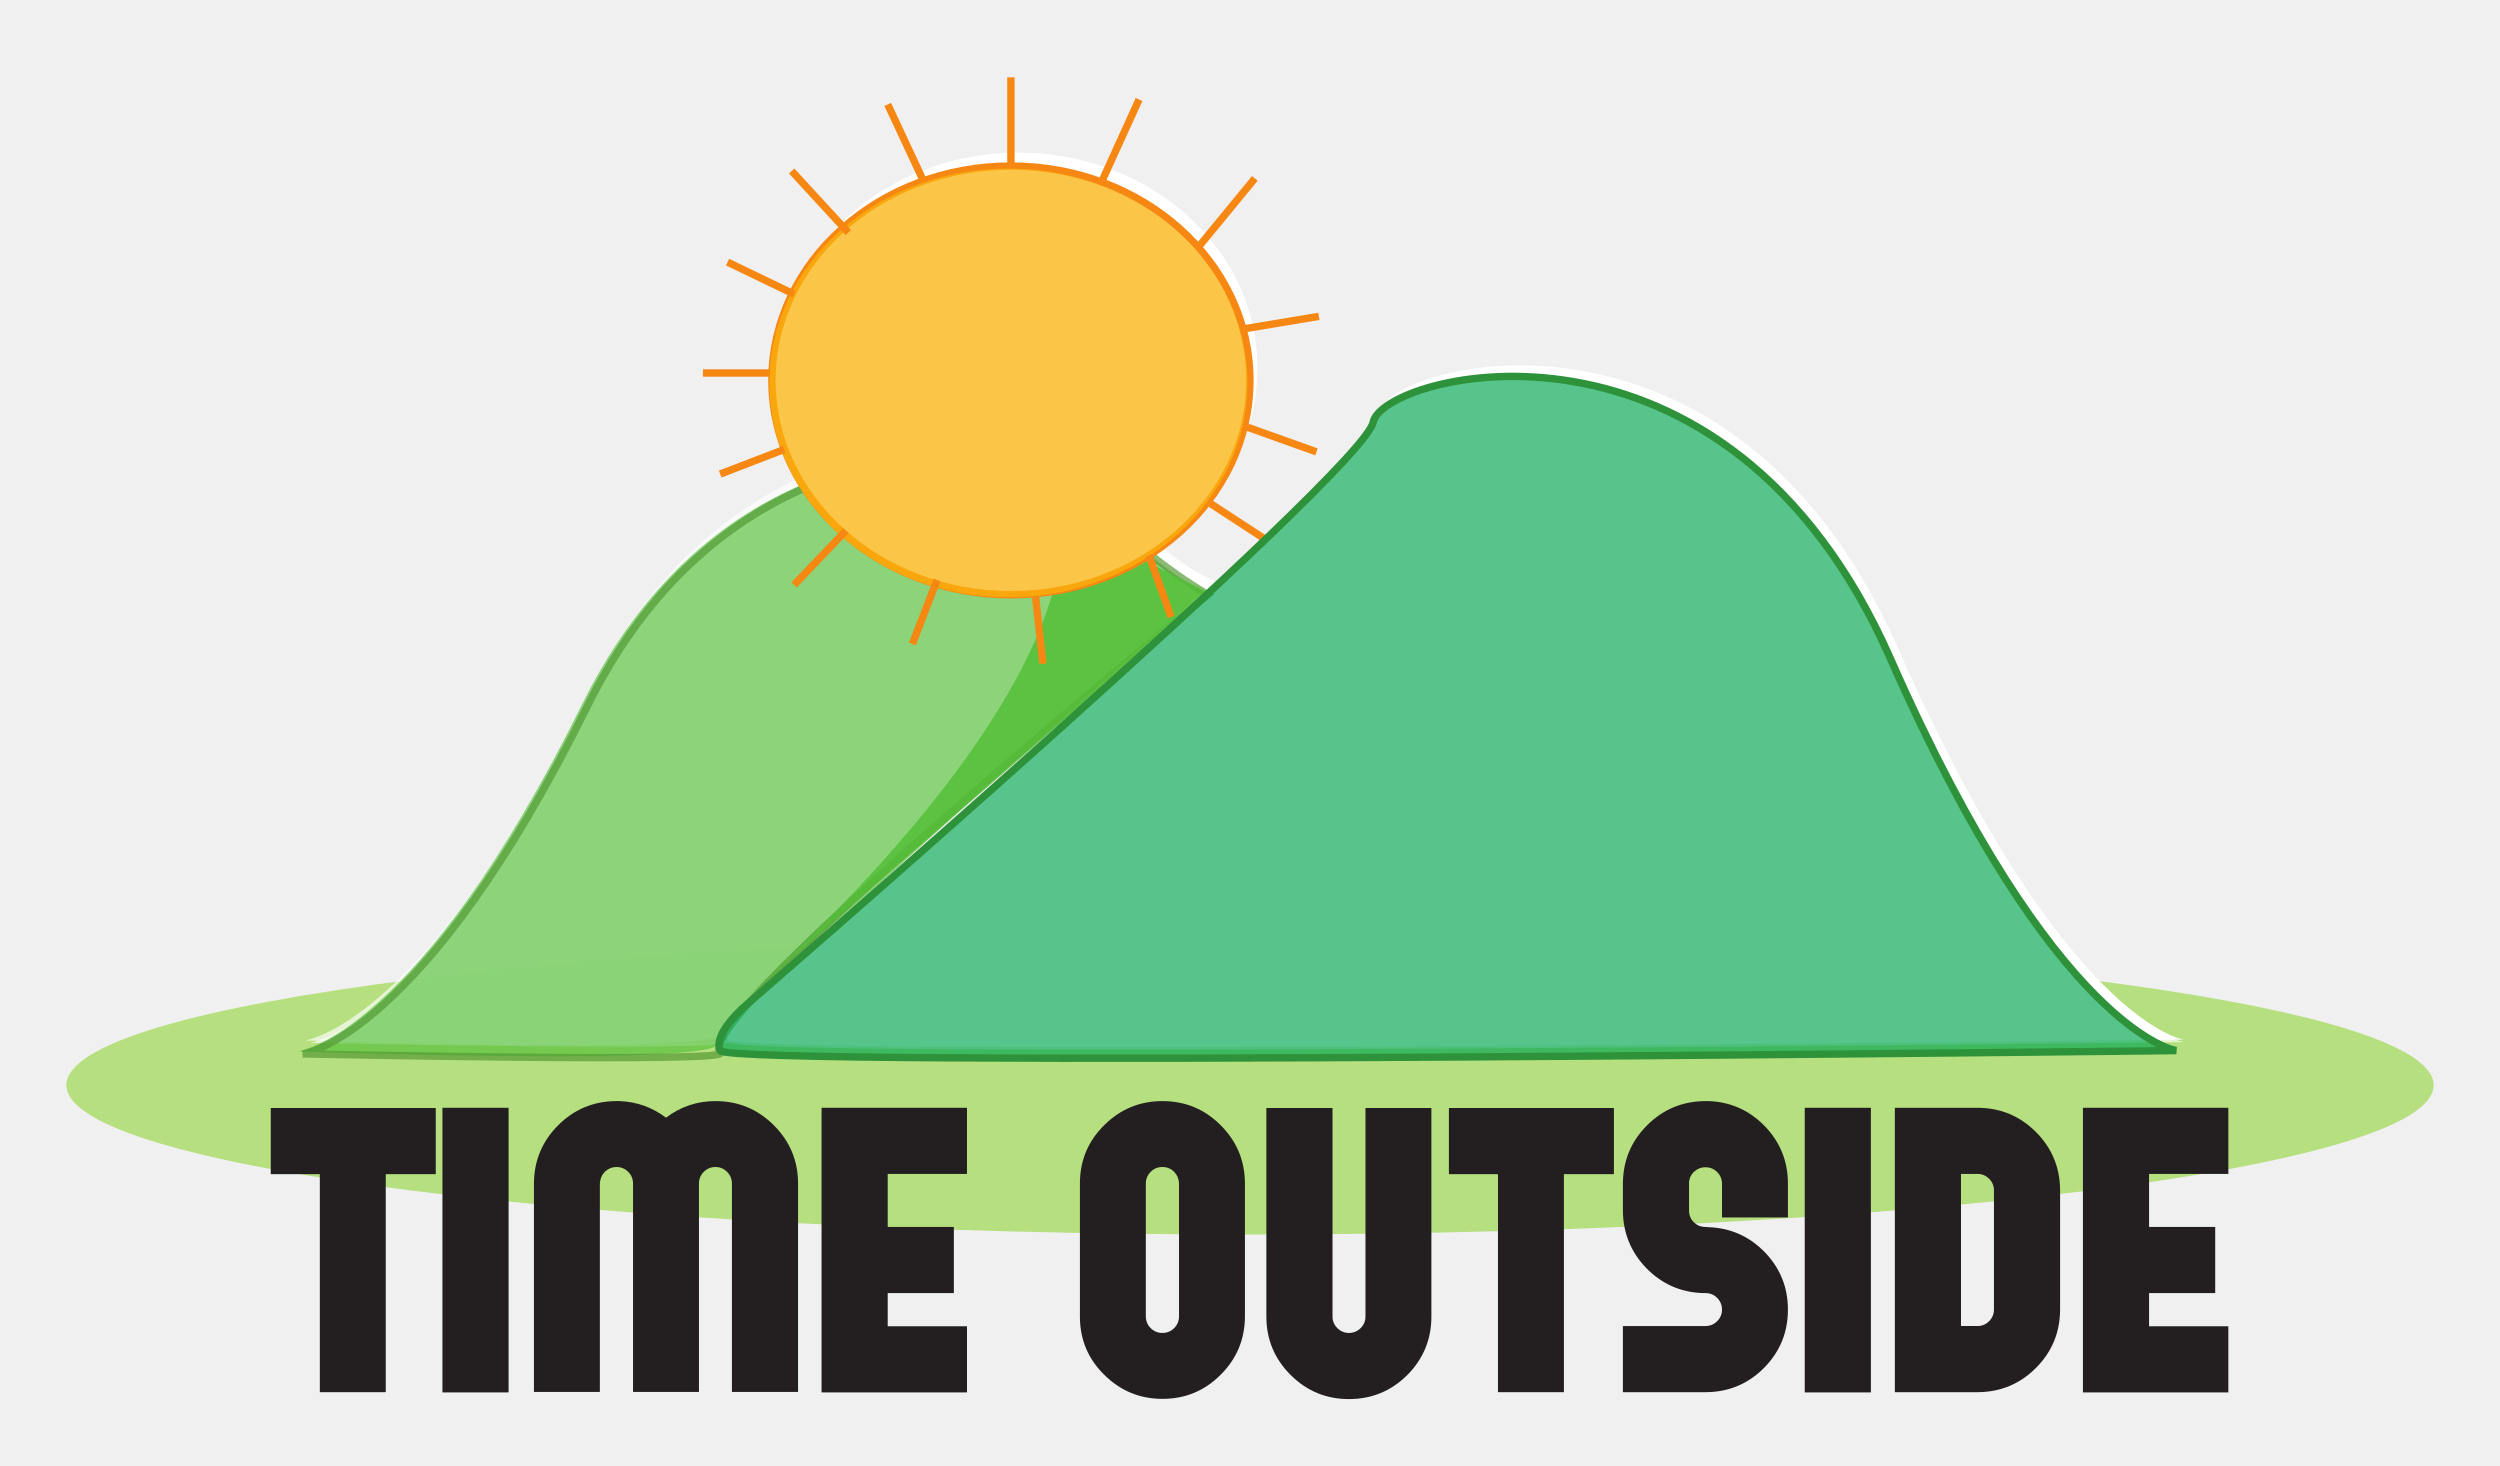
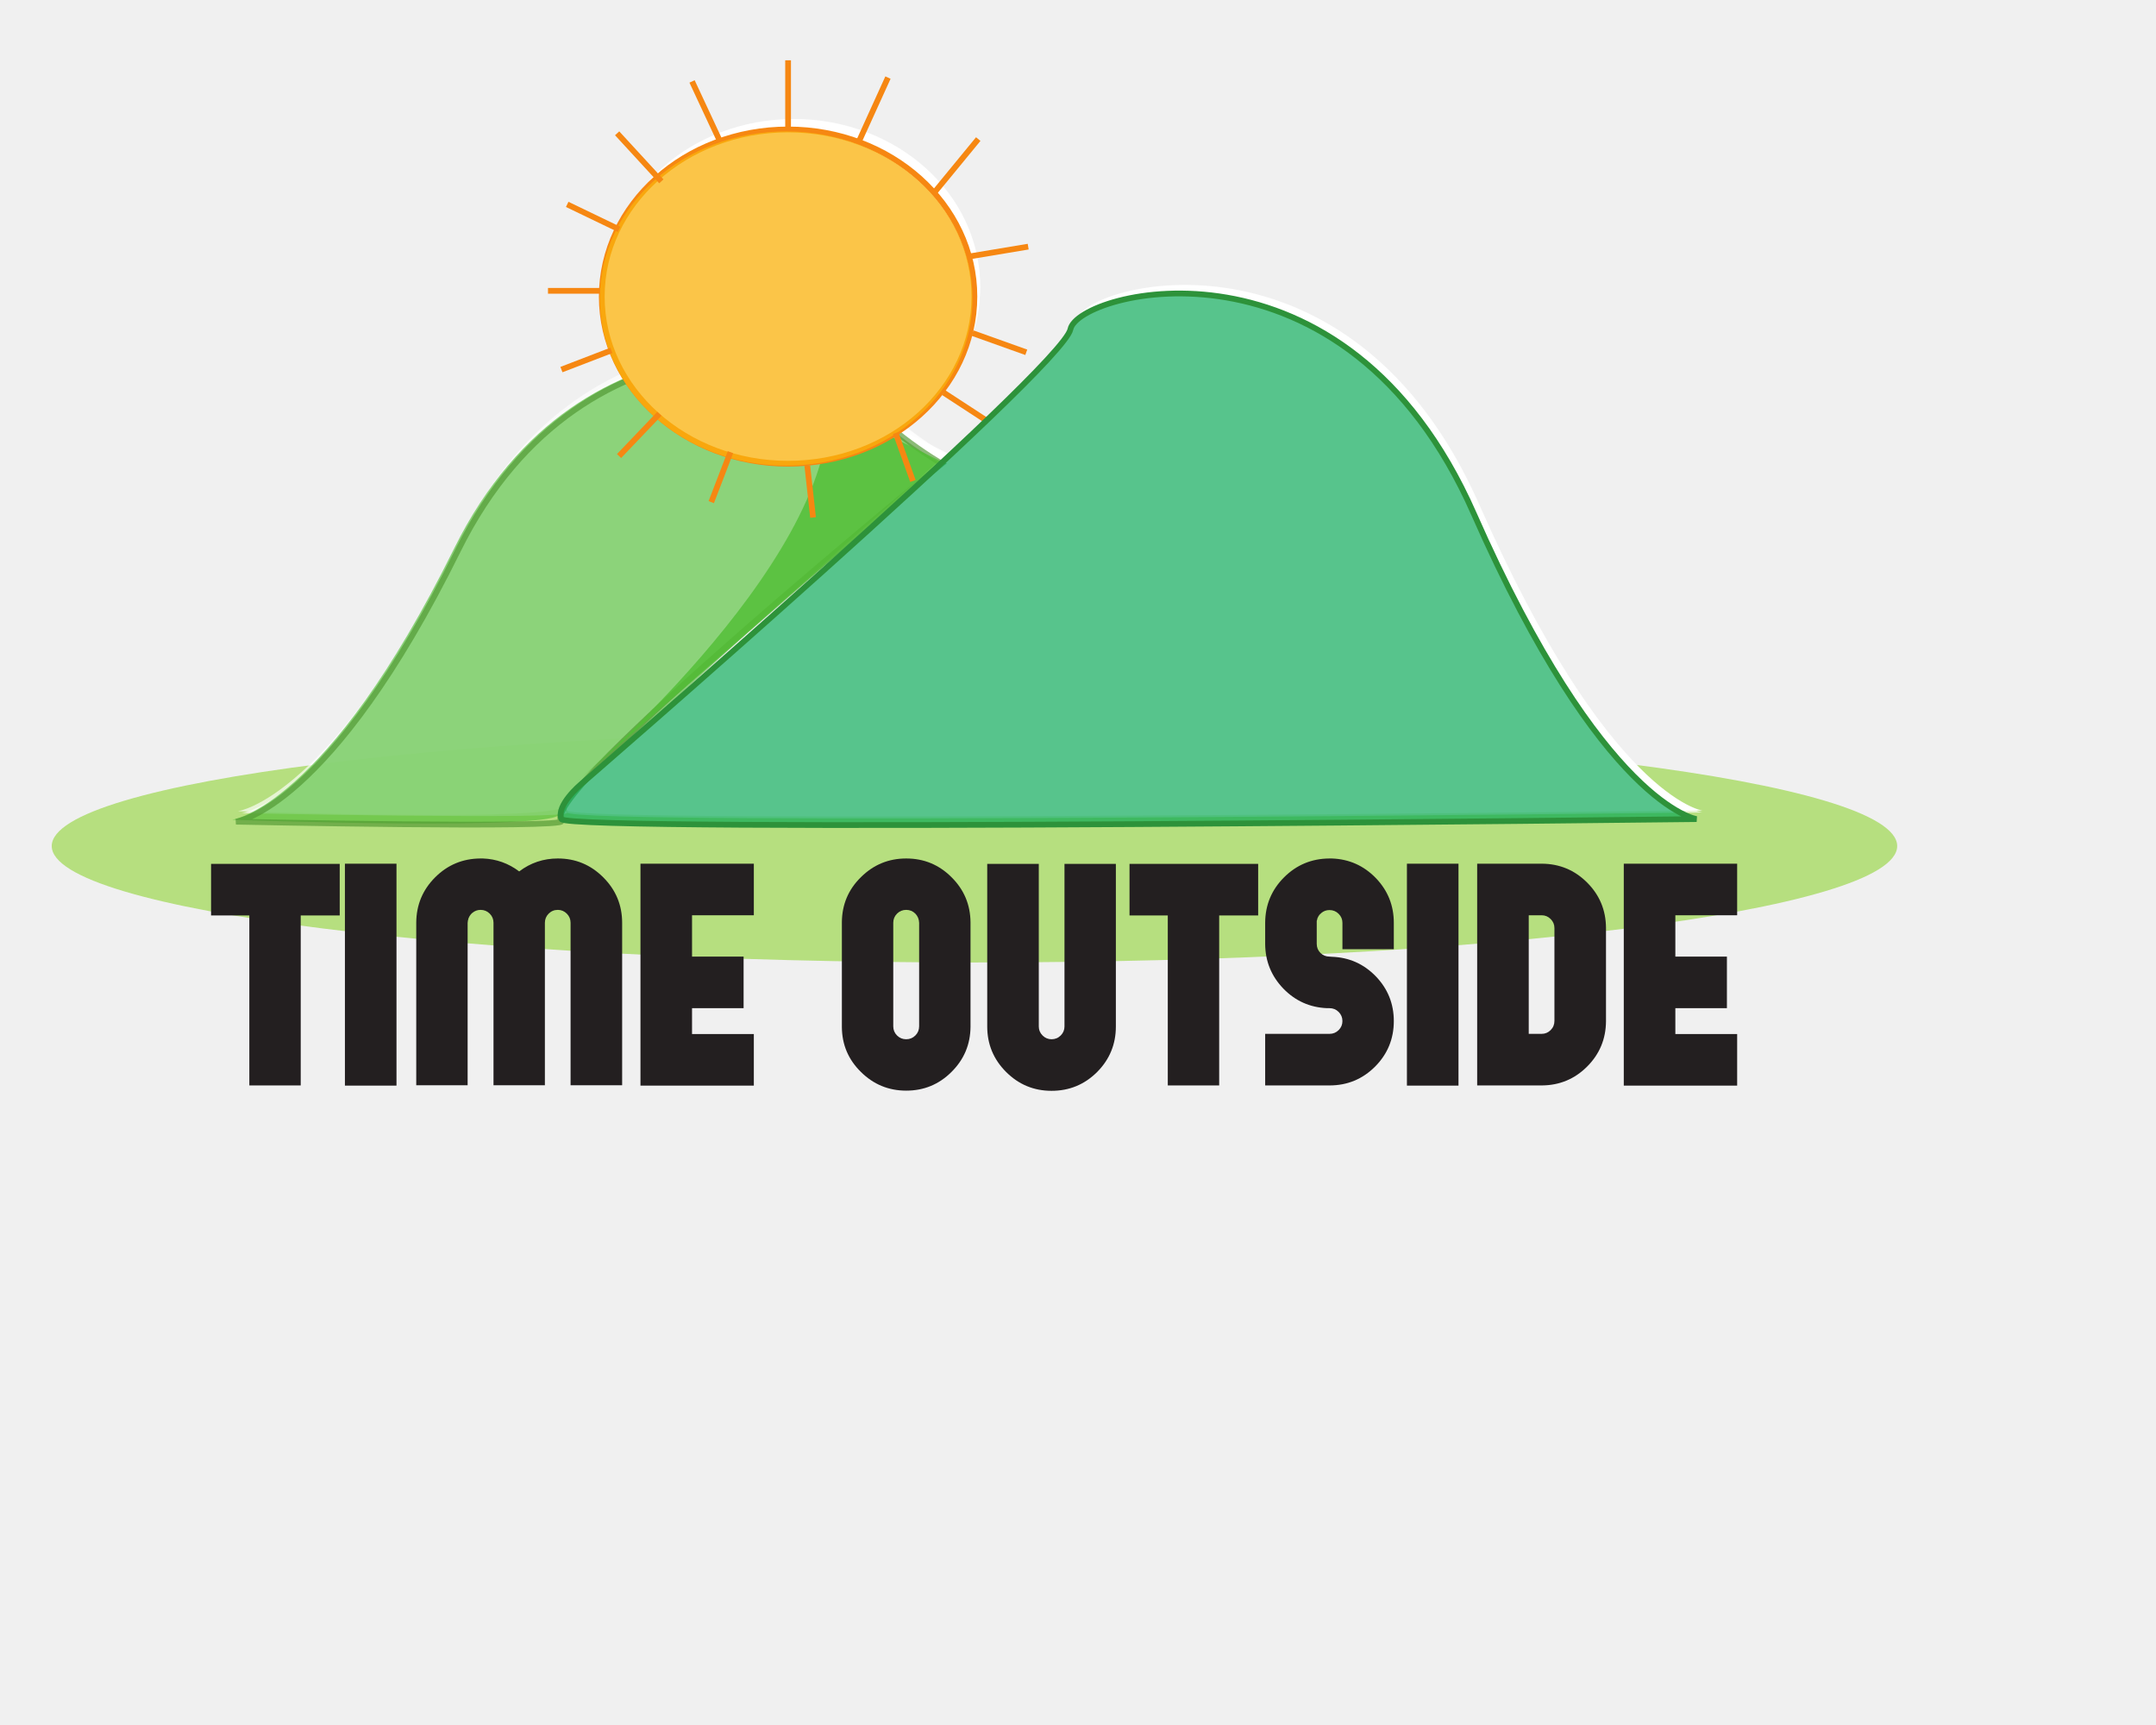
- <svg xmlns="http://www.w3.org/2000/svg" id="svg7806" width="451.979" height="264.944" viewBox="0 0 451.979 264.944">
+ <svg xmlns="http://www.w3.org/2000/svg" id="svg7806" viewBox="0 0 500 400">
  <defs id="defs7810">
    <clipPath id="clipPath7822">
      <path d="M 0,198.708 H 338.984 V 0 H 0 Z" id="path7820" />
    </clipPath>
    <clipPath id="clipPath7830">
      <path d="M 9,71.818 H 329.984 V 31.32 H 9 Z" id="path7828" />
    </clipPath>
    <clipPath id="clipPath7846">
      <path d="M 41.367,138.839 H 164.128 V 56.973 H 41.367 Z" id="path7844" />
    </clipPath>
    <clipPath id="clipPath7862">
      <path d="M 42.035,138.504 H 164.796 V 56.784 H 42.035 Z" id="path7860" />
    </clipPath>
    <clipPath id="clipPath7878">
      <path d="M 99.983,129.686 H 165.048 V 63.089 H 99.983 Z" id="path7876" />
    </clipPath>
    <clipPath id="clipPath7902">
      <path d="m 105.328,177.347 h 64.814 v -58.131 h -64.814 z" id="path7900" />
    </clipPath>
    <clipPath id="clipPath7978">
      <path d="M 98.496,148.824 H 296.092 V 56.37 H 98.496 Z" id="path7976" />
    </clipPath>
    <clipPath id="clipPath7998">
      <path d="M 40.374,137.351 H 163.135 V 55.485 H 40.374 Z" id="path7996" />
    </clipPath>
    <clipPath id="clipPath8014">
      <path d="M 40.916,138.017 H 165.554 V 54.297 H 40.916 Z" id="path8012" />
    </clipPath>
    <clipPath id="clipPath8030">
      <path d="M 98.99,128.198 H 164.055 V 61.602 H 98.99 Z" id="path8028" />
    </clipPath>
    <clipPath id="clipPath8054">
      <path d="m 104.335,175.859 h 64.813 v -58.13 h -64.813 z" id="path8052" />
    </clipPath>
    <clipPath id="clipPath8130">
      <path d="M 97.503,147.337 H 295.099 V 54.883 H 97.503 Z" id="path8128" />
    </clipPath>
  </defs>
  <g id="g7814" transform="matrix(1.33333 0 0 -1.33333 0 264.944)">
    <g id="g7816">
      <g id="g7818" clipPath="url(#clipPath7822)">
        <g id="g7824">
          <g id="g7838">
            <g clipPath="url(#clipPath7830)" id="g7836" opacity="0.67">
              <g transform="translate(329.984 51.57)" id="g7834">
                <path d="m 0,0 c 0,-11.184 -71.854,-20.249 -160.492,-20.249 -88.638,0 -160.492,9.065 -160.492,20.249 0,11.184 71.854,20.249 160.492,20.249 C -71.854,20.249 0,11.184 0,0" id="path7832" fill="#99d647" />
              </g>
            </g>
          </g>
        </g>
        <g id="g7840">
          <g id="g7854">
            <g clipPath="url(#clipPath7846)" id="g7852" opacity="0.66">
              <g transform="translate(164.128 119.884)" id="g7850">
                <path d="m 0,0 c 0,0 -12.885,7.491 -14.217,13.427 -1.332,5.936 -47.612,16.621 -69.921,-28.492 -22.308,-45.114 -38.623,-47.191 -38.623,-47.191 0,0 57.781,-2.057 56.946,1.118 C -66.402,-58.908 0,0 0,0" id="path7848" fill="#fff" />
              </g>
            </g>
          </g>
        </g>
        <g id="g7856">
          <g id="g7870">
            <g clipPath="url(#clipPath7862)" id="g7868" opacity="0.66">
              <g transform="translate(164.796 119.55)" id="g7866">
                <path d="m 0,0 c 0,0 -12.885,7.491 -14.216,13.427 -1.332,5.936 -47.614,16.62 -69.921,-28.492 -22.308,-45.114 -38.624,-47.191 -38.624,-47.191 0,0 57.948,-1.221 56.612,0.115 C -70.638,-57.651 0,0 0,0" id="path7864" fill="#fff" />
              </g>
            </g>
          </g>
        </g>
        <g id="g7872">
          <g id="g7886">
            <g clipPath="url(#clipPath7878)" id="g7884" opacity="0.82">
              <g transform="translate(145.096 129.685)" id="g7882">
                <path d="m 0,0 19.952,-9.915 -65.064,-56.682 c 0,0 46.074,38.778 45.112,66.597" id="path7880" fill="#fff" />
              </g>
            </g>
          </g>
        </g>
        <g id="g7888" transform="translate(170.476 148.95)">
          <path d="m 0,0 c 0,-16.053 -14.509,-29.066 -32.407,-29.066 -17.898,0 -32.406,13.013 -32.406,29.066 0,16.053 14.508,29.065 32.406,29.065 C -14.509,29.065 0,16.053 0,0" id="path7890" fill="#fff" />
        </g>
        <g id="g7892" transform="translate(170.476 148.615)">
          <path d="m 0,0 c 0,-16.053 -14.509,-29.065 -32.407,-29.065 -17.898,0 -32.406,13.012 -32.406,29.065 0,16.053 14.508,29.066 32.406,29.066 C -14.509,29.066 0,16.053 0,0" id="path7894" fill="#fff" />
        </g>
        <g id="g7896">
          <g id="g7910">
            <g clipPath="url(#clipPath7902)" id="g7908" opacity="0.75">
              <g transform="translate(170.142 148.281)" id="g7906">
                <path d="m 0,0 c 0,-16.052 -14.51,-29.065 -32.407,-29.065 -17.898,0 -32.406,13.013 -32.406,29.065 0,16.053 14.508,29.065 32.406,29.065 C -14.51,29.065 0,16.053 0,0" id="path7904" fill="#fff" />
              </g>
            </g>
          </g>
        </g>
        <g id="g7912" transform="translate(138.068 177.681)">
          <path d="M 0,0 V 12.027" id="path7914" fill="#fff" />
        </g>
        <g id="g7916" transform="translate(150.43 175.677)">
          <path d="M 0,0 5.011,11.025" id="path7918" fill="#fff" />
        </g>
        <g id="g7920" transform="translate(163.459 166.656)">
          <path d="M 0,0 7.684,9.354" id="path7922" fill="#fff" />
        </g>
        <g id="g7924" transform="translate(169.808 155.631)">
          <path d="M 0,0 10.021,1.67" id="path7926" fill="#fff" />
        </g>
        <g id="g7928" transform="translate(170.142 142.268)">
          <path d="M 0,0 9.354,-3.341" id="path7930" fill="#fff" />
        </g>
        <g id="g7932" transform="translate(165.13 131.911)">
          <path d="M 0,0 7.684,-5.011" id="path7934" fill="#fff" />
        </g>
        <g id="g7936" transform="translate(156.777 124.895)">
          <path d="M 0,0 3.007,-8.352" id="path7938" fill="#fff" />
        </g>
        <g id="g7940" transform="translate(141.41 119.216)">
          <path d="M 0,0 1.002,-9.021" id="path7942" fill="#fff" />
        </g>
        <g id="g7944" transform="translate(128.046 121.554)">
          <path d="M 0,0 -3.34,-8.687" id="path7946" fill="#fff" />
        </g>
        <g id="g7948" transform="translate(115.685 128.236)">
          <path d="M 0,0 -7.017,-7.351" id="path7950" fill="#fff" />
        </g>
        <g id="g7952" transform="translate(107.333 139.261)">
          <path d="M 0,0 -8.687,-3.341" id="path7954" fill="#fff" />
        </g>
        <g id="g7956" transform="translate(105.328 149.617)">
          <path d="M 0,0 H -9.021" id="path7958" fill="#fff" />
        </g>
        <g id="g7960" transform="translate(108.668 160.308)">
          <path d="M 0,0 -9.02,4.343" id="path7962" fill="#fff" />
        </g>
        <g id="g7964" transform="translate(116.019 168.66)">
          <path d="M 0,0 -7.684,8.352" id="path7966" fill="#fff" />
        </g>
        <g id="g7968" transform="translate(126.041 176.01)">
          <path d="M 0,0 -4.677,10.022" id="path7970" fill="#fff" />
        </g>
        <g id="g7972">
          <g id="g7986">
            <g clipPath="url(#clipPath7978)" id="g7984" opacity="0.66">
              <g transform="translate(101.987 63.423)" id="g7982">
                <path d="m 0,0 c 0,0 83.855,72.497 85.191,79.179 1.337,6.682 47.776,18.709 70.159,-32.072 22.384,-50.782 38.754,-53.121 38.754,-53.121 0,0 -196.443,-2.338 -197.445,0 C -4.344,-3.675 0,0 0,0" id="path7980" fill="#fff" />
              </g>
            </g>
          </g>
        </g>
        <g id="g7988" transform="translate(101.987 63.757)">
          <path d="m 0,0 c 0,0 83.855,72.498 85.191,79.179 1.337,6.681 47.776,18.709 70.159,-32.073 22.384,-50.781 38.754,-53.12 38.754,-53.12 0,0 -196.443,-2.338 -197.445,0 C -4.344,-3.675 0,0 0,0" id="path7990" fill="#fff" />
        </g>
        <g id="g7992">
          <g id="g8006">
            <g clipPath="url(#clipPath7998)" id="g8004" opacity="0.66">
              <g transform="translate(163.135 118.397)" id="g8002">
                <path d="m 0,0 c 0,0 -12.885,7.491 -14.217,13.427 -1.332,5.936 -47.612,16.621 -69.921,-28.492 -22.308,-45.114 -38.623,-47.192 -38.623,-47.192 0,0 57.781,-2.055 56.946,1.119 C -66.402,-58.908 0,0 0,0" id="path8000" fill="#52be36" />
              </g>
            </g>
          </g>
        </g>
        <g id="g8008">
          <g id="g8022">
            <g clipPath="url(#clipPath8014)" id="g8020" opacity="0.66">
              <g transform="translate(163.803 118.063)" id="g8018">
                <path d="m 0,0 c 0,0 -12.885,7.491 -14.216,13.427 -1.332,5.936 -47.614,16.62 -69.921,-28.492 -22.308,-45.114 -38.624,-47.192 -38.624,-47.192 0,0 57.948,-1.22 56.612,0.117 C -70.638,-57.651 0,0 0,0 Z" id="path8016" fill="none" stroke="#4f9630" strokeWidth="2" strokeMiterlimit="10" />
              </g>
            </g>
          </g>
        </g>
        <g id="g8024">
          <g id="g8038">
            <g clipPath="url(#clipPath8030)" id="g8036" opacity="0.82">
              <g transform="translate(144.102 128.198)" id="g8034">
                <path d="m 0,0 19.952,-9.915 -65.064,-56.682 c 0,0 46.074,38.778 45.112,66.597" id="path8032" fill="#52be36" />
              </g>
            </g>
          </g>
        </g>
        <g id="g8040" transform="translate(169.482 147.462)">
          <path d="m 0,0 c 0,-16.053 -14.509,-29.066 -32.407,-29.066 -17.898,0 -32.406,13.013 -32.406,29.066 0,16.053 14.508,29.065 32.406,29.065 C -14.509,29.065 0,16.053 0,0" id="path8042" fill="#fff" />
        </g>
        <g id="g8044" transform="translate(169.482 147.128)">
          <path d="m 0,0 c 0,-16.053 -14.509,-29.065 -32.407,-29.065 -17.898,0 -32.406,13.012 -32.406,29.065 0,16.053 14.508,29.066 32.406,29.066 C -14.509,29.066 0,16.053 0,0 Z" id="path8046" fill="none" stroke="#f68712" strokeWidth="3" strokeMiterlimit="10" />
        </g>
        <g id="g8048">
          <g id="g8062">
            <g clipPath="url(#clipPath8054)" id="g8060" opacity="0.75">
              <g transform="translate(169.148 146.794)" id="g8058">
                <path d="m 0,0 c 0,-16.052 -14.51,-29.065 -32.407,-29.065 -17.898,0 -32.406,13.013 -32.406,29.065 0,16.053 14.508,29.065 32.406,29.065 C -14.51,29.065 0,16.053 0,0" id="path8056" fill="#fab20b" />
              </g>
            </g>
          </g>
        </g>
        <g id="g8064" transform="translate(137.075 176.194)">
          <path d="M 0,0 V 12.027" id="path8066" fill="none" stroke="#f68712" strokeWidth="3" strokeMiterlimit="10" />
        </g>
        <g id="g8068" transform="translate(149.436 174.19)">
          <path d="M 0,0 5.011,11.025" id="path8070" fill="none" stroke="#f68712" strokeWidth="3" strokeMiterlimit="10" />
        </g>
        <g id="g8072" transform="translate(162.466 165.169)">
          <path d="M 0,0 7.684,9.354" id="path8074" fill="none" stroke="#f68712" strokeWidth="3" strokeMiterlimit="10" />
        </g>
        <g id="g8076" transform="translate(168.815 154.144)">
          <path d="M 0,0 10.021,1.67" id="path8078" fill="none" stroke="#f68712" strokeWidth="3" strokeMiterlimit="10" />
        </g>
        <g id="g8080" transform="translate(169.148 140.78)">
          <path d="M 0,0 9.354,-3.341" id="path8082" fill="none" stroke="#f68712" strokeWidth="3" strokeMiterlimit="10" />
        </g>
        <g id="g8084" transform="translate(164.137 130.424)">
          <path d="M 0,0 7.684,-5.011" id="path8086" fill="none" stroke="#f68712" strokeWidth="3" strokeMiterlimit="10" />
        </g>
        <g id="g8088" transform="translate(155.784 123.408)">
          <path d="M 0,0 3.007,-8.352" id="path8090" fill="none" stroke="#f68712" strokeWidth="3" strokeMiterlimit="10" />
        </g>
        <g id="g8092" transform="translate(140.416 117.728)">
          <path d="M 0,0 1.002,-9.021" id="path8094" fill="none" stroke="#f68712" strokeWidth="3" strokeMiterlimit="10" />
        </g>
        <g id="g8096" transform="translate(127.053 120.067)">
          <path d="M 0,0 -3.34,-8.687" id="path8098" fill="none" stroke="#f68712" strokeWidth="3" strokeMiterlimit="10" />
        </g>
        <g id="g8100" transform="translate(114.691 126.749)">
          <path d="M 0,0 -7.017,-7.351" id="path8102" fill="none" stroke="#f68712" strokeWidth="3" strokeMiterlimit="10" />
        </g>
        <g id="g8104" transform="translate(106.34 137.774)">
          <path d="M 0,0 -8.687,-3.341" id="path8106" fill="none" stroke="#f68712" strokeWidth="3" strokeMiterlimit="10" />
        </g>
        <g id="g8108" transform="translate(104.335 148.13)">
          <path d="M 0,0 H -9.021" id="path8110" fill="none" stroke="#f68712" strokeWidth="3" strokeMiterlimit="10" />
        </g>
        <g id="g8112" transform="translate(107.675 158.82)">
          <path d="M 0,0 -9.02,4.343" id="path8114" fill="none" stroke="#f68712" strokeWidth="3" strokeMiterlimit="10" />
        </g>
        <g id="g8116" transform="translate(115.025 167.173)">
          <path d="M 0,0 -7.684,8.352" id="path8118" fill="none" stroke="#f68712" strokeWidth="3" strokeMiterlimit="10" />
        </g>
        <g id="g8120" transform="translate(125.048 174.523)">
          <path d="M 0,0 -4.677,10.022" id="path8122" fill="none" stroke="#f68712" strokeWidth="3" strokeMiterlimit="10" />
        </g>
        <g id="g8124">
          <g id="g8138">
            <g clipPath="url(#clipPath8130)" id="g8136" opacity="0.66">
              <g transform="translate(100.994 61.935)" id="g8134">
                <path d="m 0,0 c 0,0 83.855,72.497 85.191,79.179 1.337,6.682 47.776,18.709 70.159,-32.072 22.384,-50.782 38.754,-53.12 38.754,-53.12 0,0 -196.443,-2.34 -197.445,0 C -4.344,-3.675 0,0 0,0" id="path8132" fill="#00a650" />
              </g>
            </g>
          </g>
        </g>
        <g id="g8140" transform="translate(100.994 62.27)">
          <path d="m 0,0 c 0,0 83.855,72.497 85.191,79.178 1.337,6.681 47.776,18.709 70.159,-32.073 22.384,-50.781 38.754,-53.119 38.754,-53.119 0,0 -196.443,-2.34 -197.445,0 C -4.344,-3.676 0,0 0,0 Z" id="path8142" fill="none" stroke="#2d923a" strokeWidth="2" strokeMiterlimit="10" />
        </g>
        <g id="g8144" transform="translate(59.087 39.5)">
          <path d="m 0,0 h -6.781 v -29.563 h -8.938 V 0 h -6.656 V 8.969 H 0 Z" id="path8146" fill="#231f20" />
        </g>
        <path d="M 68.962,9.906 H 59.993 V 48.5 h 8.969 z" id="path8148" fill="#231f20" />
        <g id="g8150" transform="translate(108.212 9.969)">
          <path d="m 0,0 h -8.969 v 28.25 c 0,0.625 -0.219,1.156 -0.656,1.594 -0.438,0.437 -0.959,0.656 -1.563,0.656 -0.625,0 -1.156,-0.219 -1.593,-0.656 -0.438,-0.438 -0.657,-0.969 -0.657,-1.594 V 0 h -8.937 v 28.25 c 0,0.625 -0.219,1.156 -0.656,1.594 -0.438,0.437 -0.969,0.656 -1.594,0.656 -0.542,0 -1.021,-0.177 -1.438,-0.531 -0.041,-0.042 -0.093,-0.084 -0.156,-0.125 v -0.031 c -0.042,-0.042 -0.084,-0.084 -0.125,-0.125 v -0.032 h -0.031 c -0.042,-0.062 -0.073,-0.114 -0.094,-0.156 0.041,0.063 0.031,0.052 -0.031,-0.031 -0.042,-0.063 -0.073,-0.115 -0.094,-0.156 v -0.032 c -0.042,-0.062 -0.073,-0.114 -0.094,-0.156 l -0.031,-0.094 -0.031,-0.125 c -0.021,0 -0.031,-0.042 -0.031,-0.125 l -0.032,-0.093 c 0,-0.021 -0.01,-0.063 -0.031,-0.125 v -0.094 c -0.021,-0.063 -0.031,-0.136 -0.031,-0.219 V 0 h -8.938 v 28.281 c 0.021,3.083 1.115,5.708 3.282,7.875 2.166,2.167 4.791,3.261 7.875,3.282 h 0.437 c 2.333,-0.084 4.438,-0.834 6.313,-2.25 1.978,1.5 4.218,2.25 6.718,2.25 3.084,0 5.719,-1.094 7.907,-3.282 C -1.094,33.969 0,31.333 0,28.25 Z" id="path8152" fill="#231f20" />
        </g>
        <g id="g8154" transform="translate(120.368 39.531)">
          <path d="m 0,0 v -7.188 h 8.969 v -8.968 H 0 v -4.5 h 10.75 v -8.969 H -8.969 V 8.969 H 10.75 V 0 Z" id="path8156" fill="#231f20" />
        </g>
        <g id="g8158" transform="translate(159.868 38.219)">
          <path d="M 0,0 C -0.021,0.625 -0.24,1.156 -0.656,1.594 -1.094,2.031 -1.625,2.25 -2.25,2.25 -2.875,2.25 -3.406,2.031 -3.844,1.594 -4.281,1.156 -4.5,0.625 -4.5,0 v -18 c 0,-0.625 0.219,-1.156 0.656,-1.594 0.438,-0.437 0.969,-0.656 1.594,-0.656 0.625,0 1.156,0.219 1.594,0.656 C -0.219,-19.156 0,-18.625 0,-18 Z m 8.938,-18.063 c -0.022,-3.083 -1.125,-5.708 -3.313,-7.875 -2.167,-2.166 -4.792,-3.25 -7.875,-3.25 -3.063,0 -5.688,1.084 -7.875,3.25 -2.188,2.146 -3.292,4.75 -3.313,7.813 V 0.094 c 0.021,3.083 1.125,5.698 3.313,7.844 2.187,2.166 4.812,3.25 7.875,3.25 3.083,0 5.708,-1.084 7.875,-3.25 C 7.813,5.771 8.916,3.146 8.938,0.063 Z" id="path8160" fill="#231f20" />
        </g>
        <g id="g8162" transform="translate(194.087 48.469)">
          <path d="m 0,0 v -28.281 c 0,-3.084 -1.084,-5.719 -3.25,-7.907 -2.188,-2.187 -4.834,-3.281 -7.938,-3.281 -3.083,0 -5.718,1.094 -7.906,3.281 -2.187,2.188 -3.281,4.823 -3.281,7.907 V 0 h 8.969 v -28.281 c 0,-0.605 0.218,-1.125 0.656,-1.563 0.437,-0.437 0.958,-0.656 1.562,-0.656 0.625,0 1.157,0.219 1.594,0.656 0.438,0.438 0.656,0.958 0.656,1.563 l 0,28.281 z" id="path8164" fill="#231f20" />
        </g>
        <g id="g8166" transform="translate(218.837 39.5)">
          <path d="m 0,0 h -6.781 v -29.563 h -8.938 V 0 h -6.656 V 8.969 H 0 Z" id="path8168" fill="#231f20" />
        </g>
        <g id="g8170" transform="translate(231.65 49.406)">
          <path d="m 0,0 c 3,-0.104 5.552,-1.24 7.656,-3.406 2.083,-2.167 3.125,-4.761 3.125,-7.782 v -4.593 H 1.844 v 4.593 c 0,0.605 -0.219,1.125 -0.656,1.563 -0.438,0.437 -0.969,0.656 -1.594,0.656 -0.542,0 -1.011,-0.167 -1.407,-0.5 -0.062,-0.042 -0.115,-0.094 -0.156,-0.156 H -2 C -2.042,-9.667 -2.084,-9.719 -2.125,-9.781 H -2.156 C -2.198,-9.844 -2.229,-9.896 -2.25,-9.938 v -0.031 h -0.031 c -0.042,-0.062 -0.073,-0.114 -0.094,-0.156 0.021,0.021 0.021,0.01 0,-0.031 -0.042,-0.063 -0.073,-0.115 -0.094,-0.157 l -0.031,-0.093 -0.031,-0.125 -0.032,-0.125 -0.031,-0.094 c 0,-0.021 -0.01,-0.063 -0.031,-0.125 v -0.094 -0.219 -3.656 c 0,-0.625 0.219,-1.156 0.656,-1.594 0.438,-0.416 0.958,-0.625 1.563,-0.625 L 0,-17.094 c 3,-0.104 5.552,-1.239 7.656,-3.406 2.083,-2.167 3.125,-4.761 3.125,-7.781 0,-3.084 -1.084,-5.719 -3.25,-7.907 -2.187,-2.187 -4.834,-3.281 -7.937,-3.281 h -11.188 v 8.969 h 11.188 c 0.625,0 1.156,0.219 1.594,0.656 0.437,0.438 0.656,0.958 0.656,1.563 0,0.625 -0.219,1.156 -0.656,1.593 -0.438,0.438 -0.969,0.657 -1.594,0.657 h -0.438 c -2.979,0.125 -5.51,1.26 -7.594,3.406 -2.083,2.167 -3.135,4.75 -3.156,7.75 v 3.719 c 0.021,3.083 1.115,5.708 3.281,7.875 2.167,2.166 4.792,3.26 7.875,3.281 z" id="path8172" fill="#231f20" />
        </g>
        <path d="m 253.681,9.906 h -8.969 V 48.5 h 8.969 z" id="path8174" fill="#231f20" />
        <g id="g8176" transform="translate(270.368 37.313)">
          <path d="M 0,0 C 0,0.604 -0.219,1.125 -0.656,1.563 -1.094,2 -1.615,2.219 -2.219,2.219 h -2.25 v -20.625 h 2.25 c 0.604,0 1.125,0.218 1.563,0.656 0.437,0.437 0.656,0.969 0.656,1.594 z m 8.969,-16.219 c -0.022,-3.083 -1.115,-5.708 -3.281,-7.875 -2.167,-2.167 -4.792,-3.26 -7.876,-3.281 h -11.25 v 38.563 h 11.25 C 0.896,11.167 3.521,10.073 5.688,7.906 7.854,5.739 8.947,3.114 8.969,0.031 Z" id="path8178" fill="#231f20" />
        </g>
        <g id="g8180" transform="translate(291.4 39.531)">
          <path d="m 0,0 v -7.188 h 8.969 v -8.968 H 0 v -4.5 h 10.75 v -8.969 H -8.969 V 8.969 H 10.75 V 0 Z" id="path8182" fill="#231f20" />
        </g>
      </g>
    </g>
  </g>
</svg>
